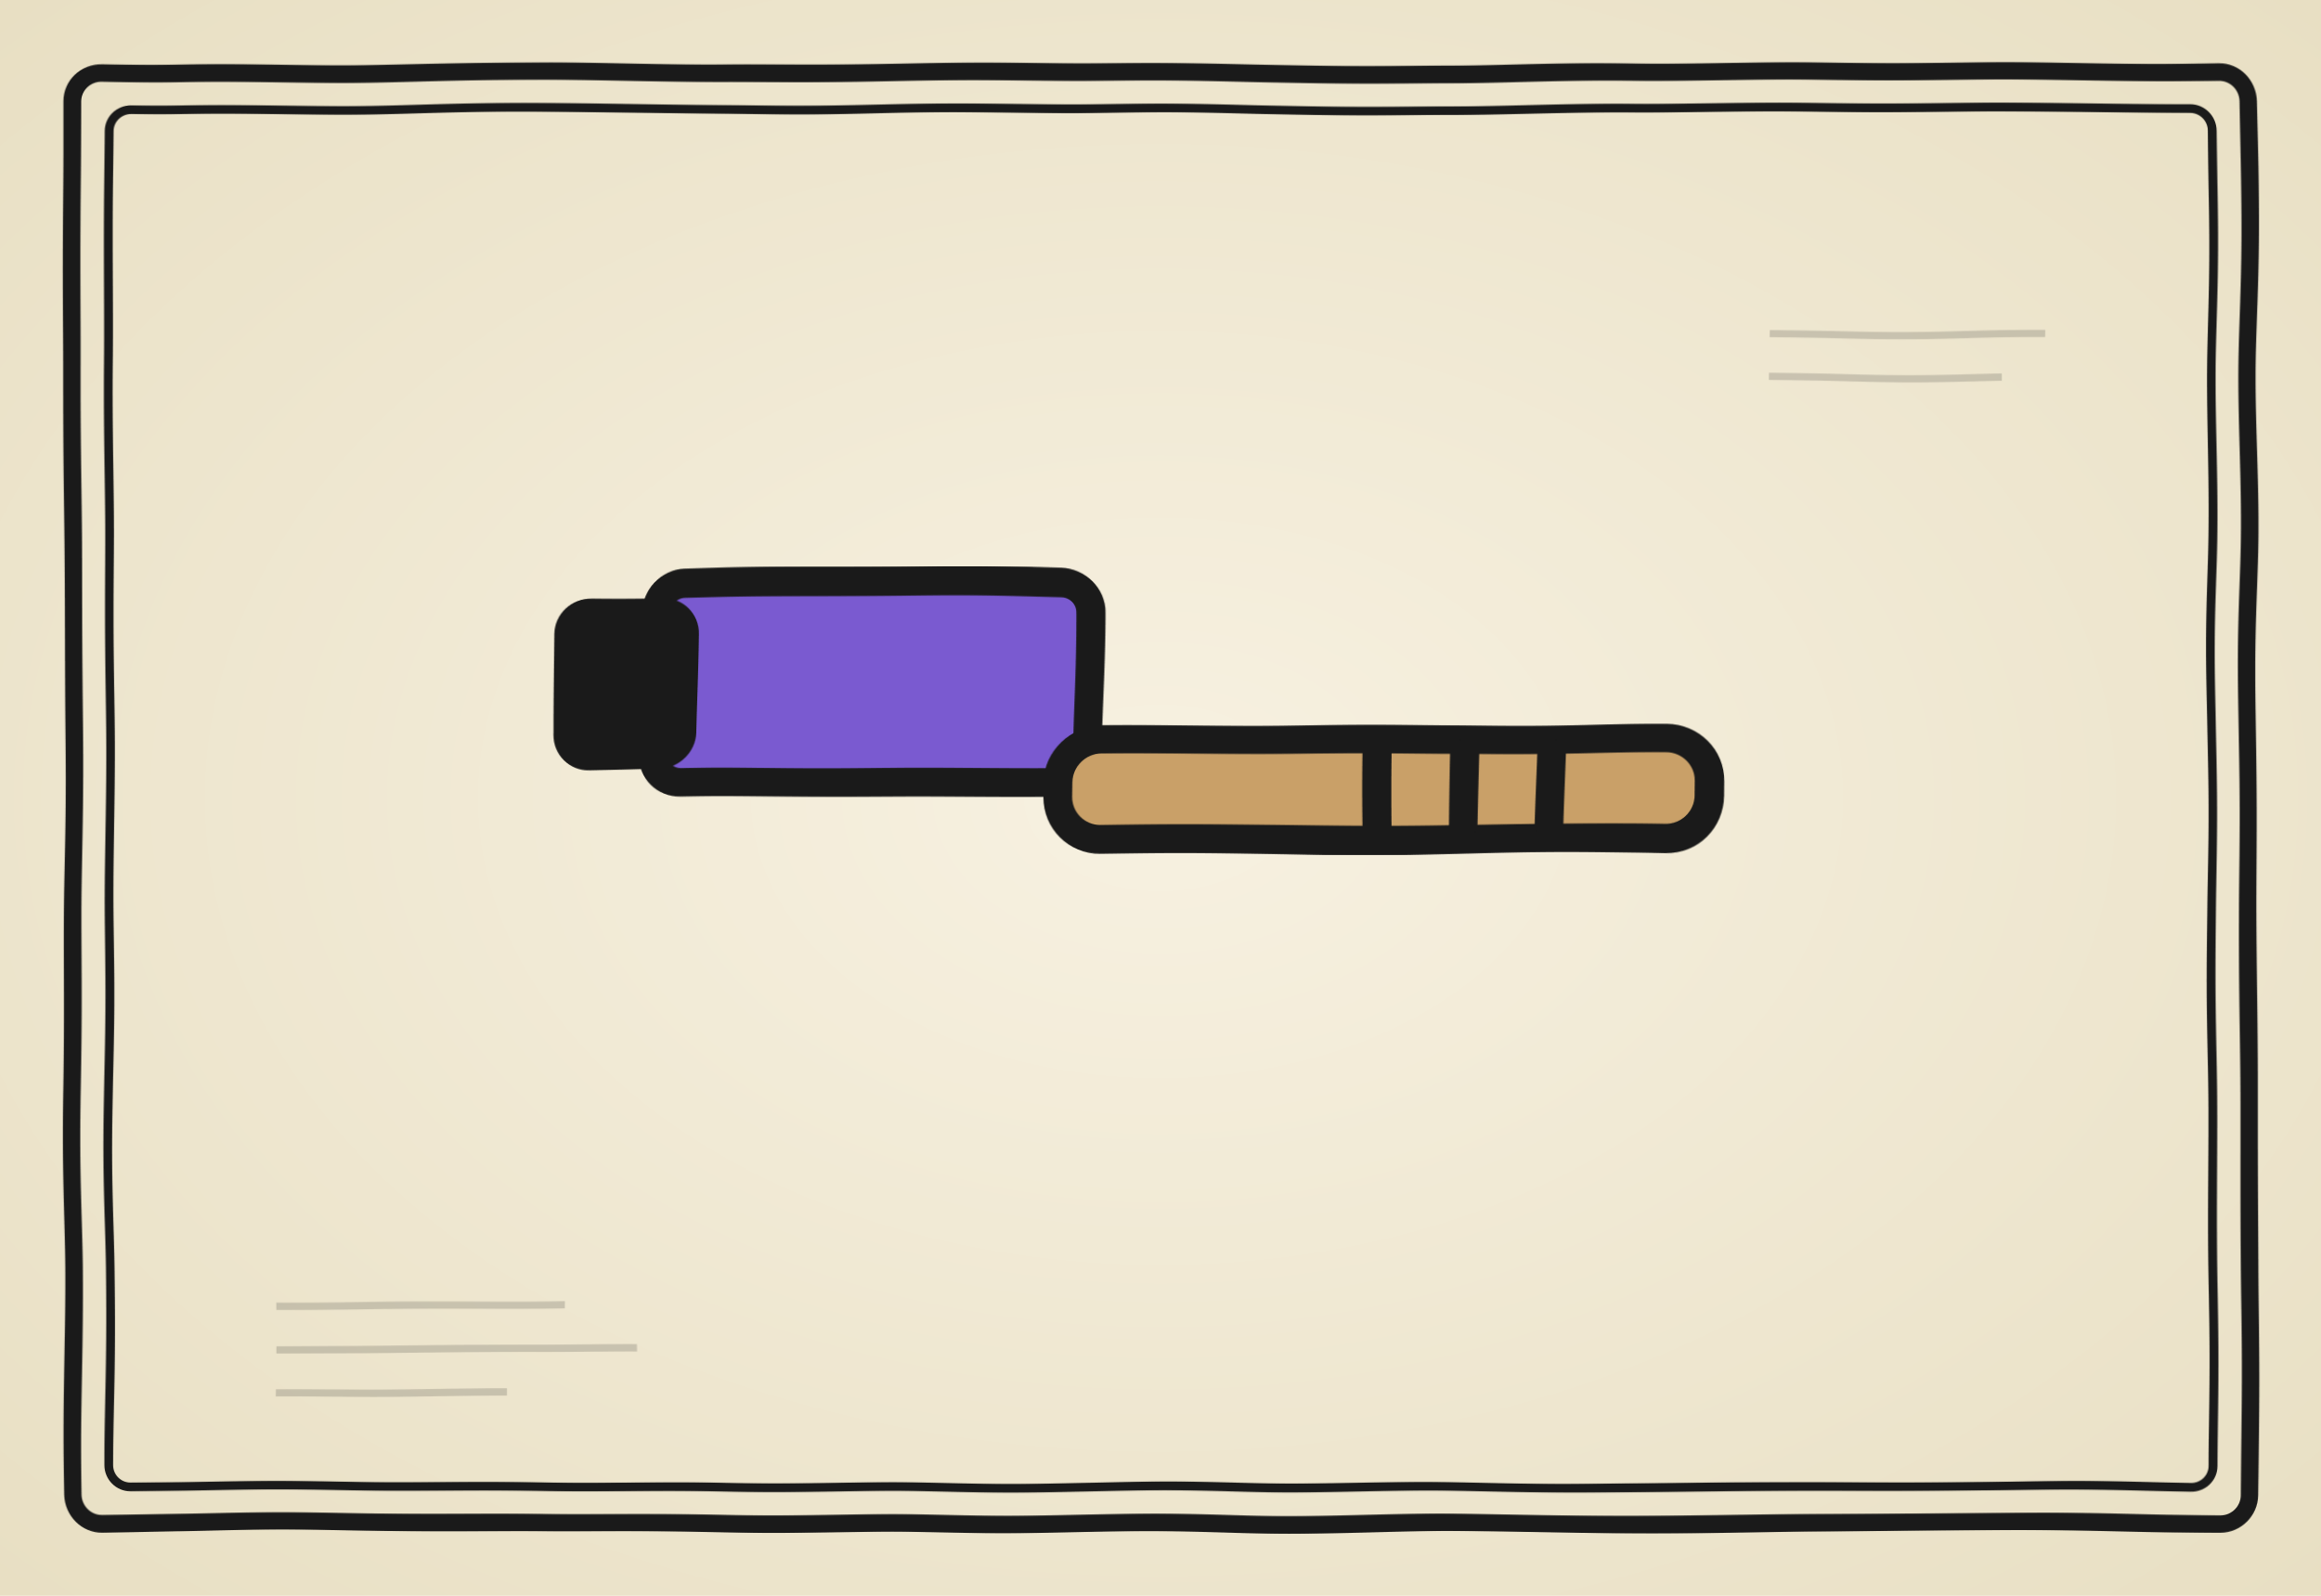
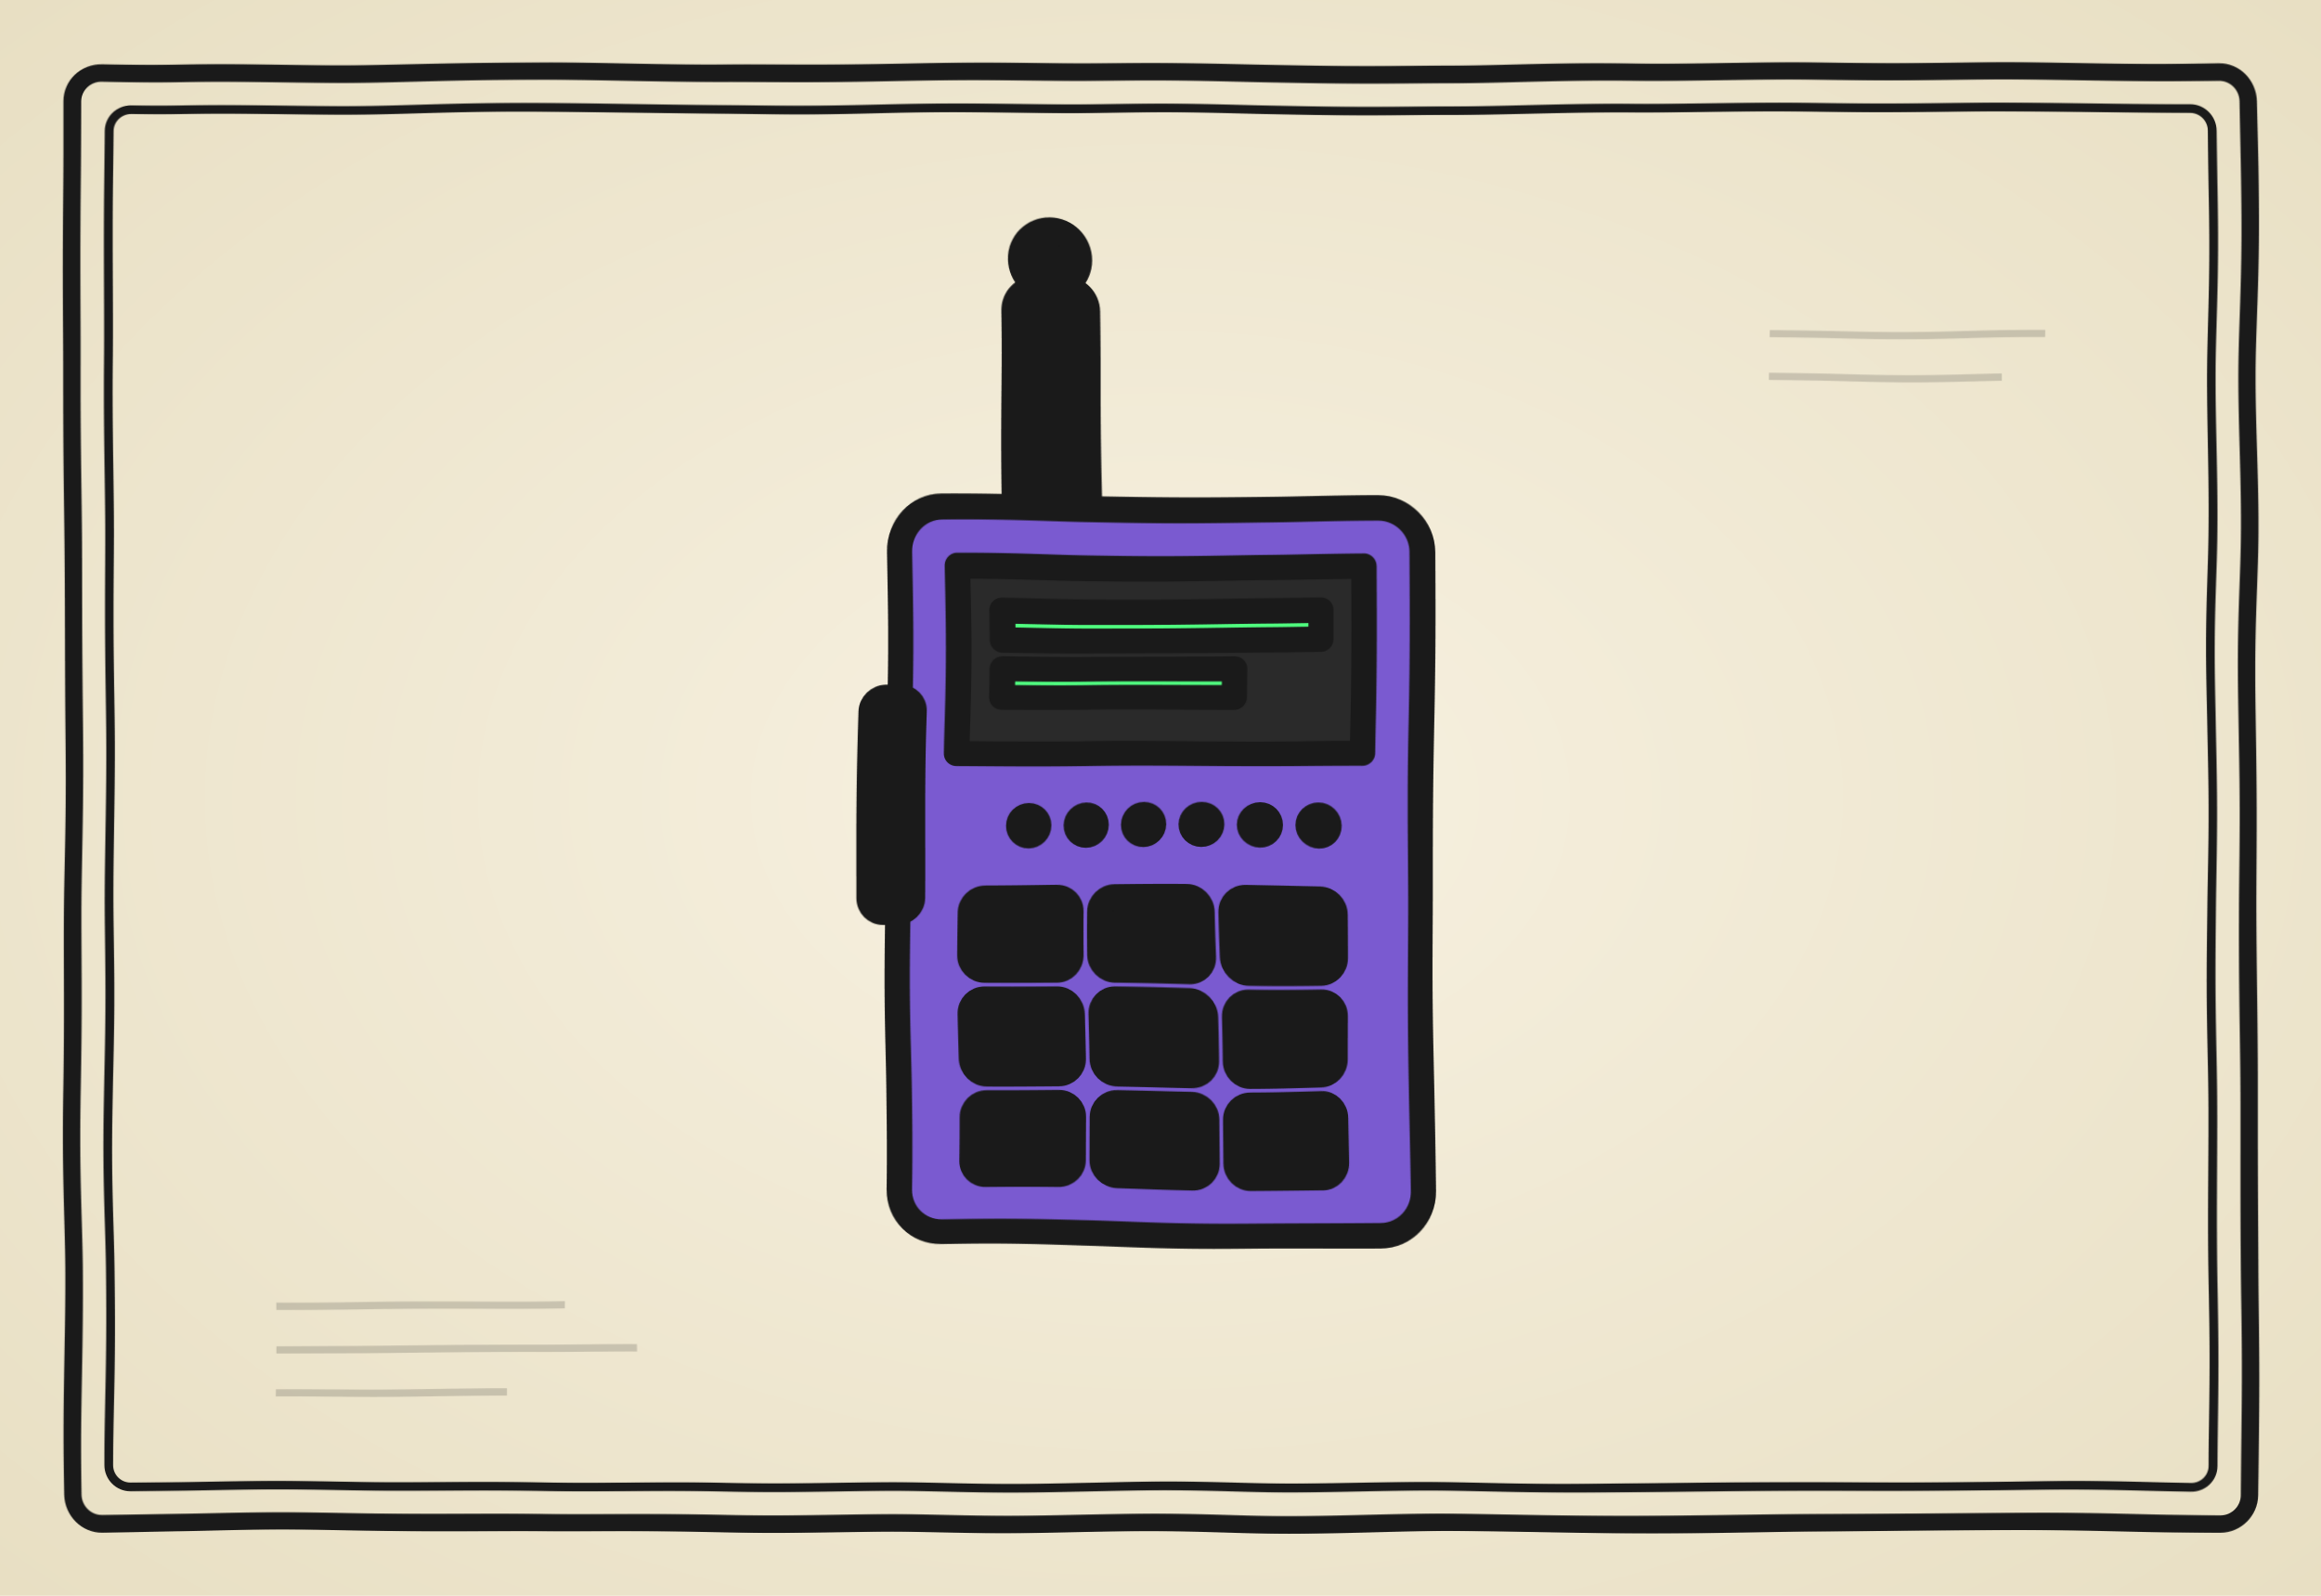
<svg xmlns="http://www.w3.org/2000/svg" viewBox="0 0 320 220" role="img" aria-label="das Handfunkgerät">
  <defs>
    <radialGradient id="paper" cx="50%" cy="50%" r="70%">
      <stop offset="0%" stop-color="#f7f1e1" />
      <stop offset="100%" stop-color="#e8dfc3" />
    </radialGradient>
    <filter id="sketch" x="-5%" y="-5%" width="110%" height="110%">
      <feTurbulence type="fractalNoise" baseFrequency="0.02" numOctaves="2" seed="977" />
      <feDisplacementMap in="SourceGraphic" scale="1.8" />
    </filter>
    <filter id="sketchLight" x="-5%" y="-5%" width="110%" height="110%">
      <feTurbulence type="fractalNoise" baseFrequency="0.04" numOctaves="1" seed="980" />
      <feDisplacementMap in="SourceGraphic" scale="1.1" />
    </filter>
  </defs>
  <rect width="320" height="220" fill="url(#paper)" />
  <g fill="none" stroke="#1a1a1a" stroke-linecap="round" stroke-linejoin="round" filter="url(#sketchLight)">
    <rect x="10" y="10" width="300" height="200" stroke-width="2.4" rx="4" />
    <rect x="15" y="15" width="290" height="190" stroke-width="1.2" rx="3" />
  </g>
  <g stroke="#1a1a1a" stroke-width="1" opacity="0.18" filter="url(#sketchLight)">
    <line x1="38" y1="180" x2="78" y2="180" />
    <line x1="38" y1="186" x2="88" y2="186" />
    <line x1="38" y1="192" x2="70" y2="192" />
    <line x1="244" y1="46" x2="282" y2="46" />
    <line x1="244" y1="52" x2="276" y2="52" />
  </g>
  <g filter="url(#sketch)">
-     <g stroke="#1a1a1a" stroke-width="4" stroke-linejoin="round" stroke-linecap="round" fill="#7a5ad0">
-       <rect x="90" y="80" width="60" height="28" rx="4" />
-       <rect x="78" y="84" width="16" height="20" rx="3" fill="#1a1a1a" />
-       <rect x="146" y="102" width="90" height="14" rx="6" fill="#c9a068" />
-       <line x1="190" y1="104" x2="190" y2="114" />
-       <line x1="202" y1="104" x2="202" y2="114" />
-       <line x1="214" y1="104" x2="214" y2="114" />
+     <g stroke="#1a1a1a" stroke-width="3.5" stroke-linejoin="round" stroke-linecap="round">
+       <rect x="140" y="40" width="10" height="34" rx="3" fill="#1a1a1a" />
+       <circle cx="145" cy="36" r="4" fill="#1a1a1a" />
+       <rect x="124" y="70" width="72" height="100" rx="6" fill="#7a5ad0" />
+       <rect x="132" y="78" width="56" height="26" fill="#2a2a2a" />
+       <rect x="138" y="84" width="44" height="4" fill="#50ff80" />
+       <rect x="138" y="92" width="32" height="4" fill="#50ff80" />
+       <rect x="120" y="96" width="6" height="30" rx="2" fill="#1a1a1a" />
+       <circle cx="142" cy="114" r="1.4" fill="#1a1a1a" />
+       <circle cx="150" cy="114" r="1.4" fill="#1a1a1a" />
+       <circle cx="158" cy="114" r="1.4" fill="#1a1a1a" />
+       <circle cx="166" cy="114" r="1.4" fill="#1a1a1a" />
+       <circle cx="174" cy="114" r="1.4" fill="#1a1a1a" />
+       <circle cx="182" cy="114" r="1.4" fill="#1a1a1a" />
+       <rect x="134" y="124" width="14" height="10" rx="2" fill="#1a1a1a" />
+       <rect x="152" y="124" width="14" height="10" rx="2" fill="#1a1a1a" />
+       <rect x="170" y="124" width="14" height="10" rx="2" fill="#1a1a1a" />
+       <rect x="134" y="138" width="14" height="10" rx="2" fill="#1a1a1a" />
+       <rect x="152" y="138" width="14" height="10" rx="2" fill="#1a1a1a" />
+       <rect x="170" y="138" width="14" height="10" rx="2" fill="#1a1a1a" />
+       <rect x="134" y="152" width="14" height="10" rx="2" fill="#1a1a1a" />
+       <rect x="152" y="152" width="14" height="10" rx="2" fill="#1a1a1a" />
+       <rect x="170" y="152" width="14" height="10" rx="2" fill="#1a1a1a" />
    </g>
  </g>
</svg>
